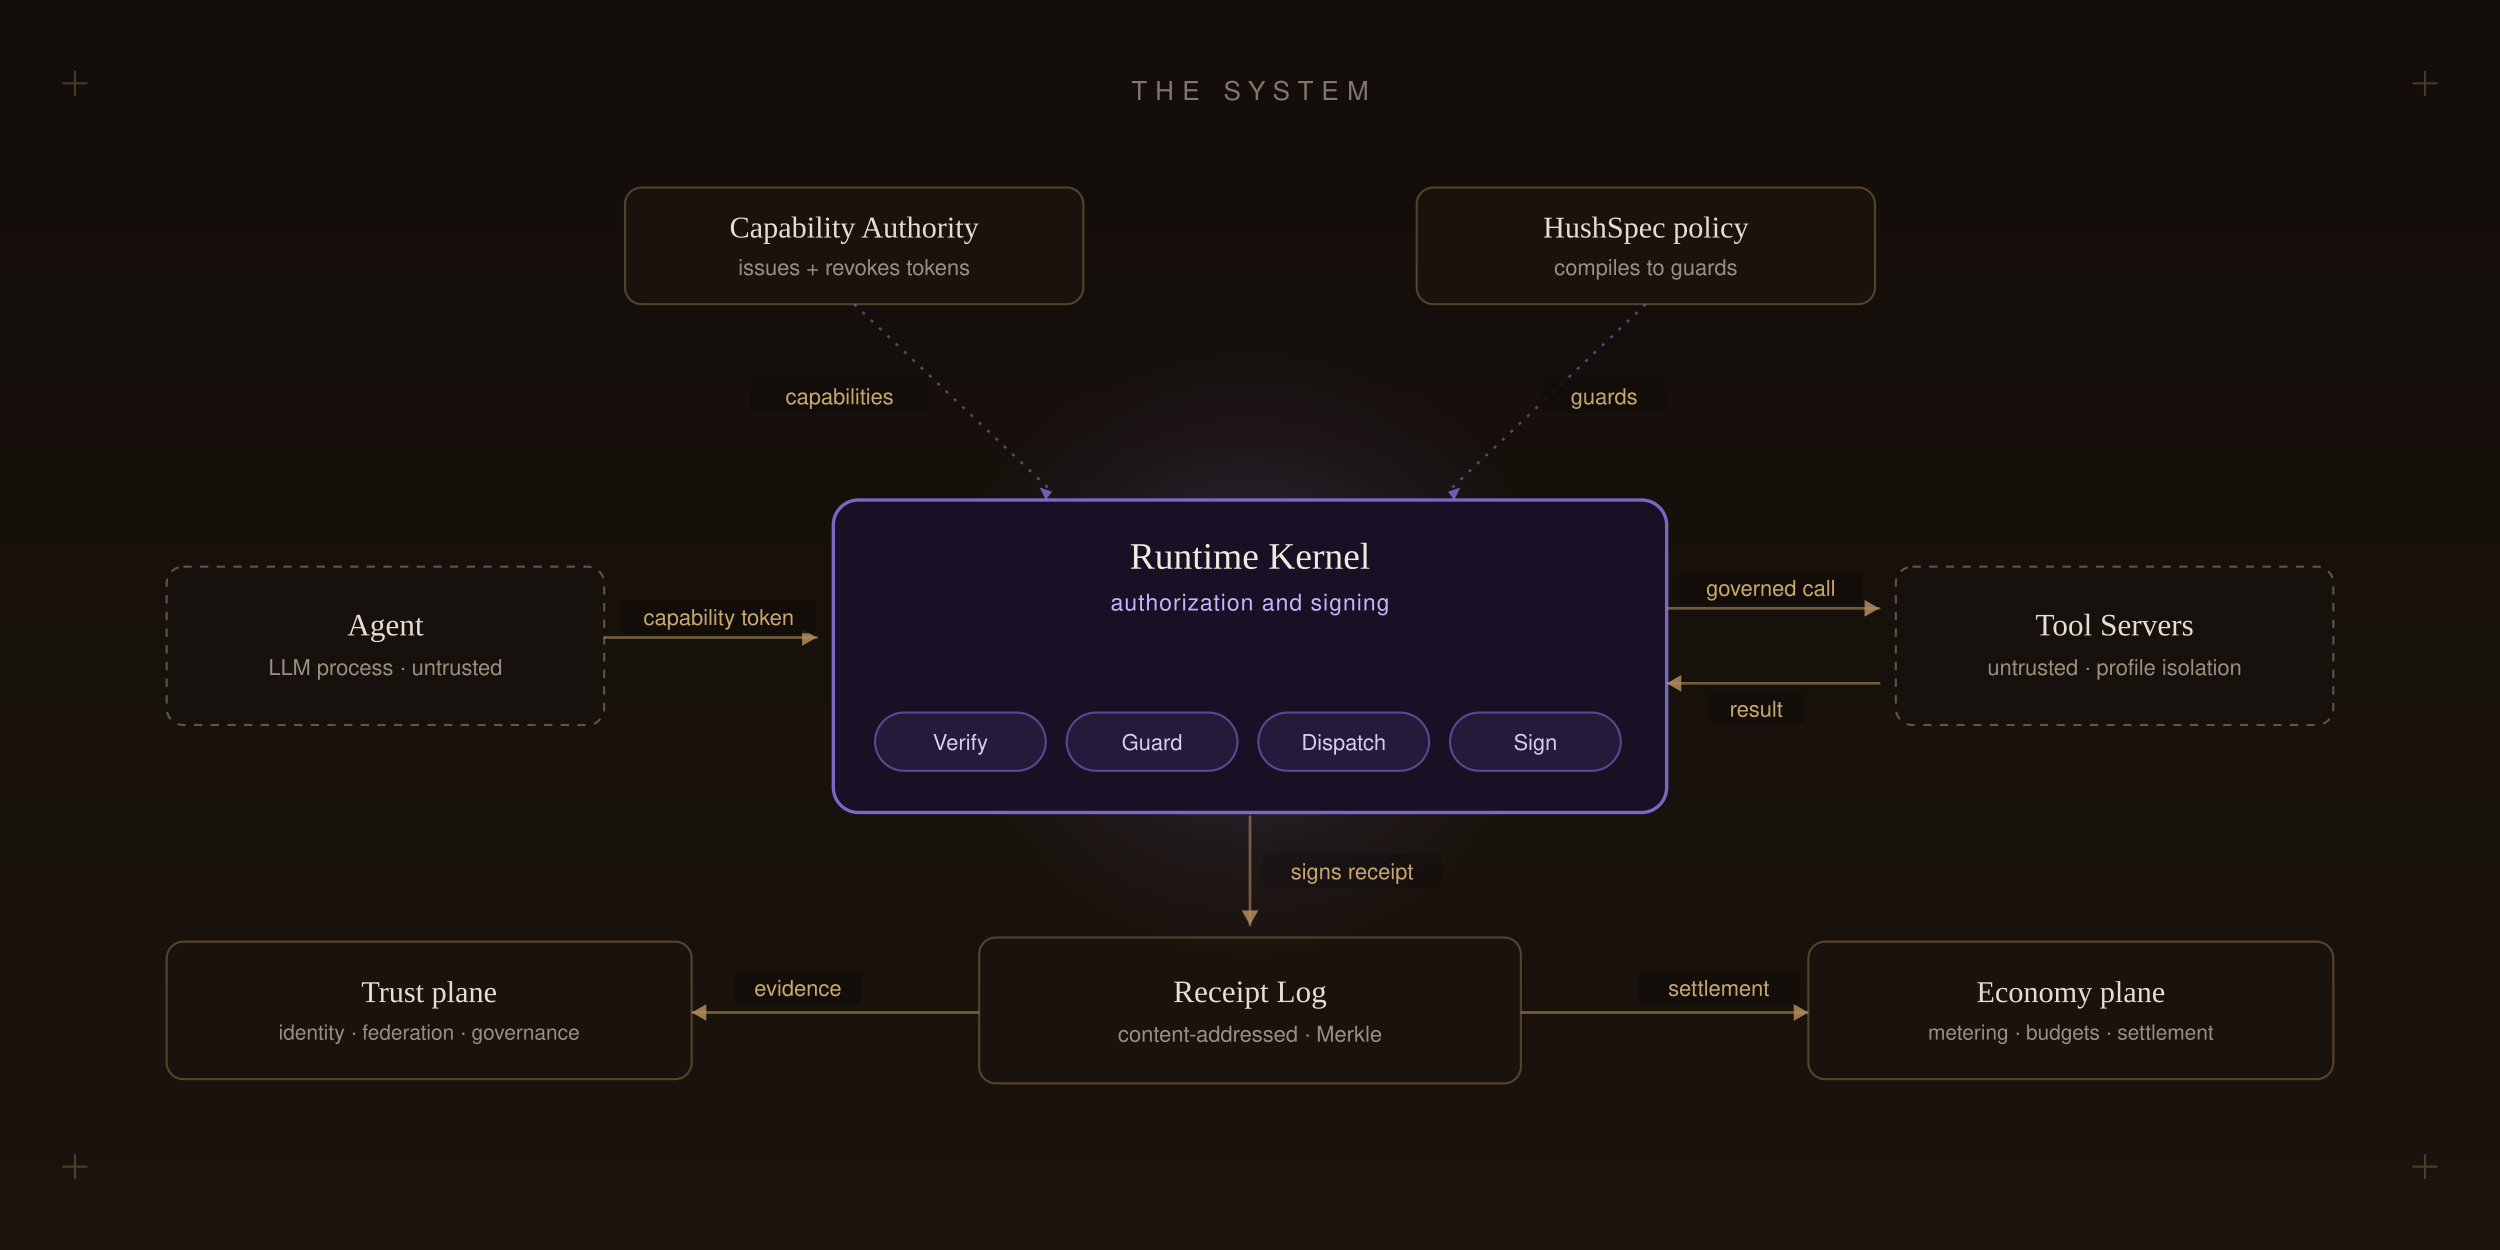
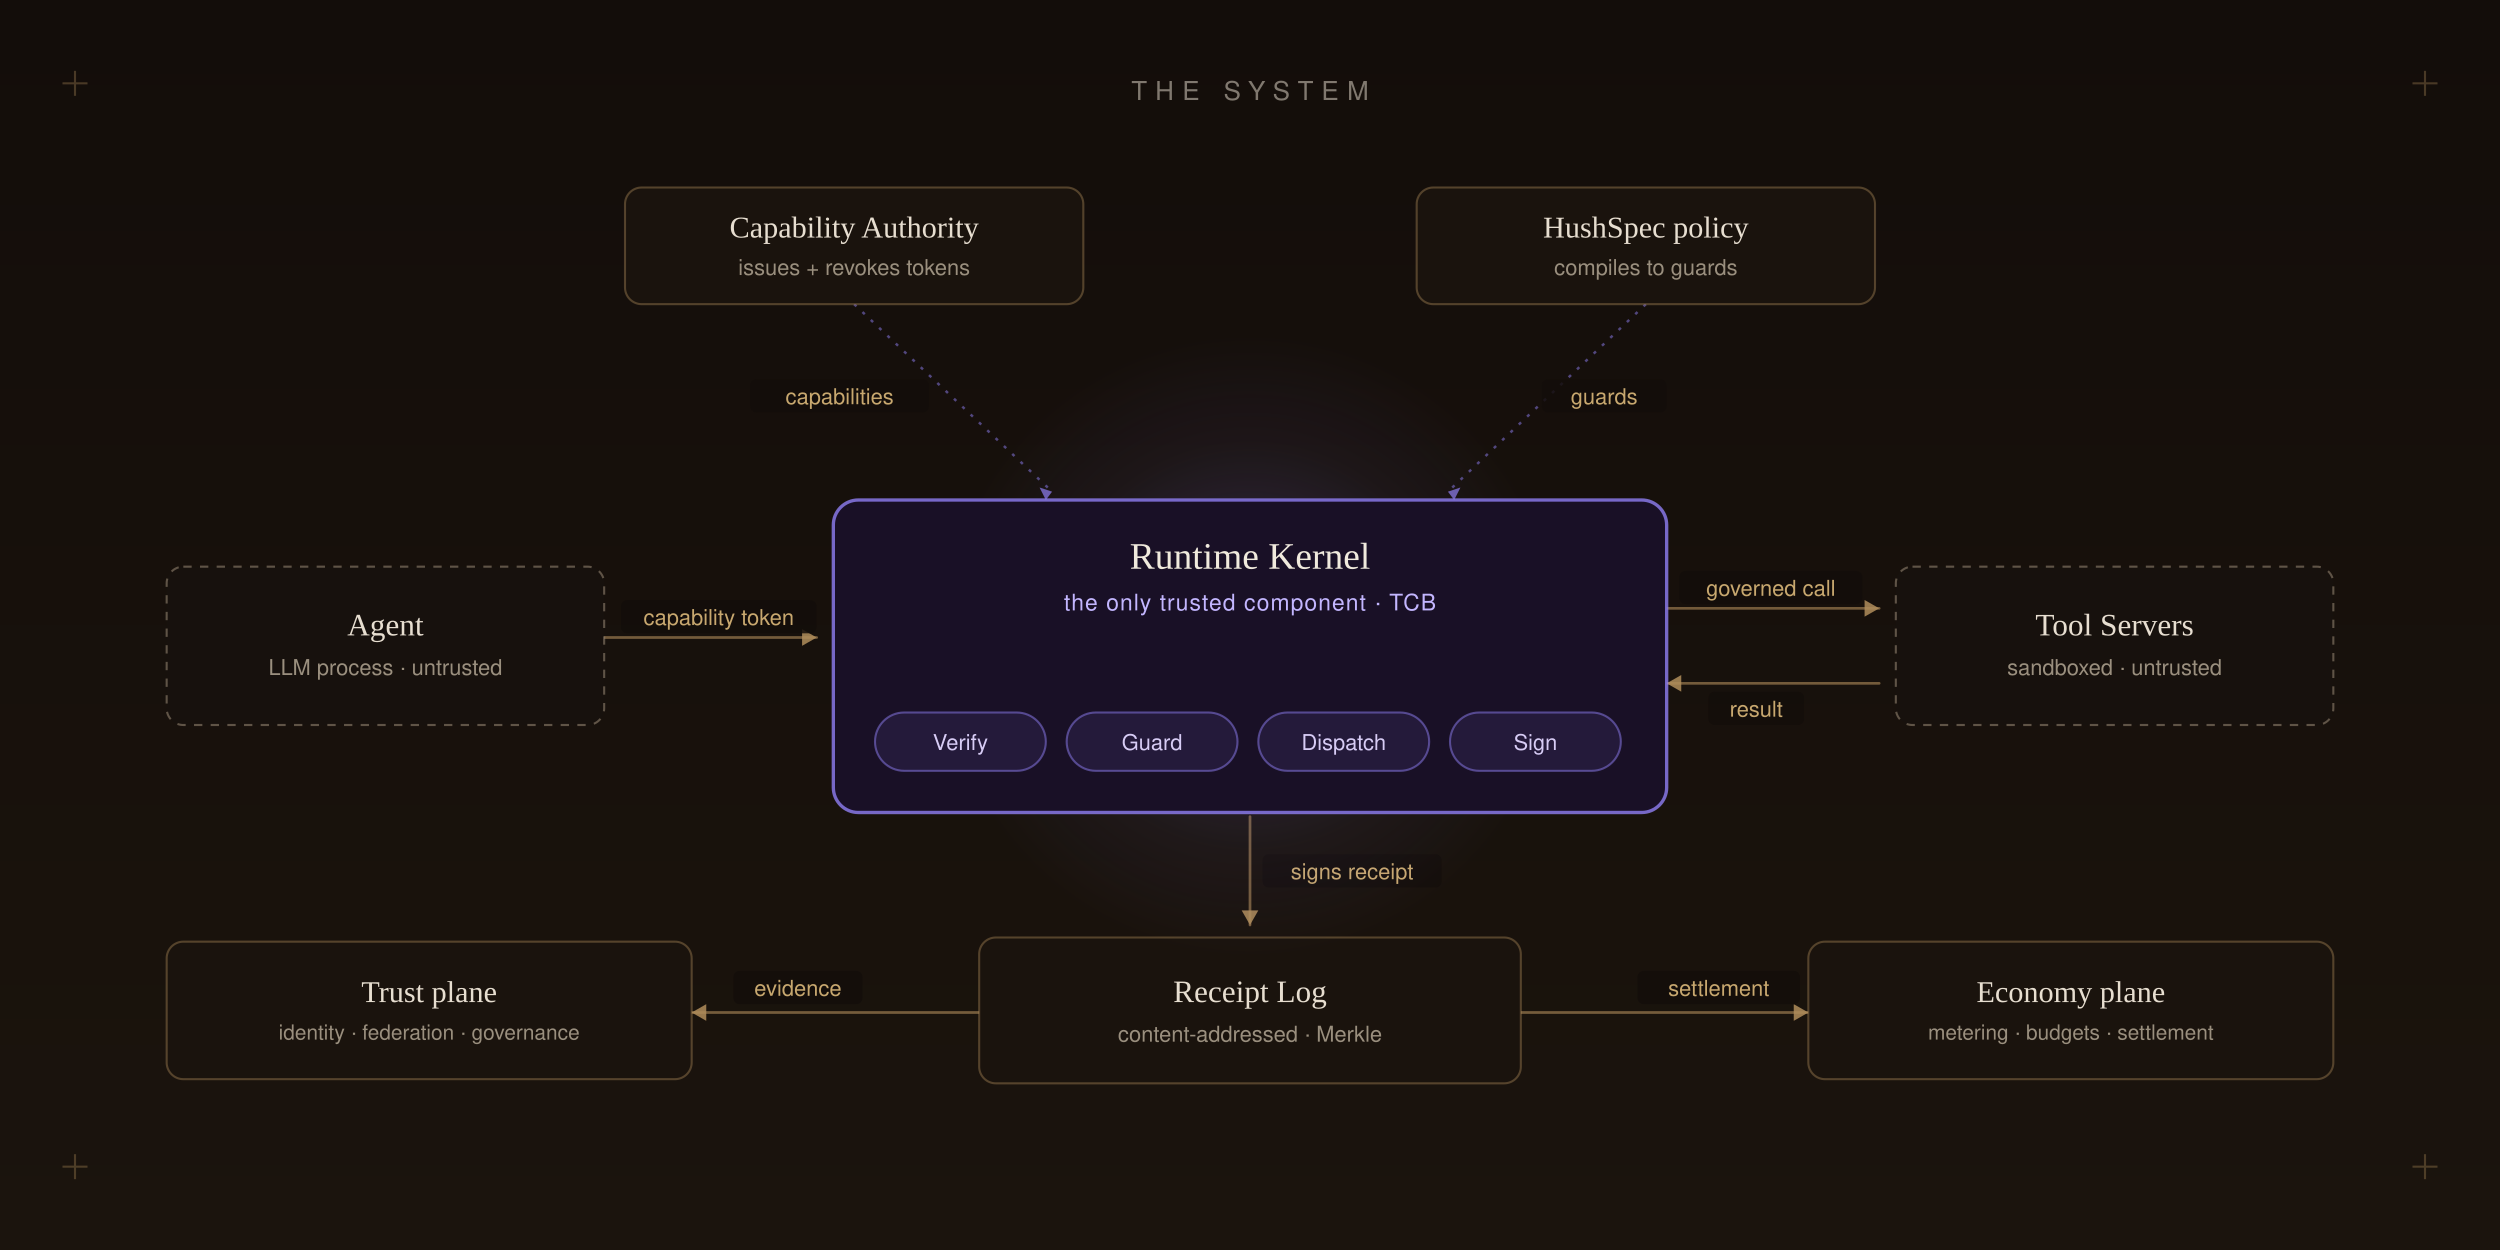
- <svg xmlns="http://www.w3.org/2000/svg" viewBox="0 0 1200 600" width="1200" height="600" role="img" aria-label="Chio system map: untrusted agents and tool servers around the kernel authorization and receipt path with authority services; host isolation depends on the selected runtime profile">
+ <svg xmlns="http://www.w3.org/2000/svg" viewBox="0 0 1200 600" width="1200" height="600" role="img" aria-label="Chio system map: an untrusted agent and untrusted tool servers around a single trusted Runtime Kernel that verifies, guards, dispatches, and signs; receipts feed the trust and economy planes">
  <defs>
    <linearGradient id="bg" x1="0" y1="0" x2="0" y2="1">
      <stop offset="0" stop-color="#130d0a" />
      <stop offset="1" stop-color="#1b140d" />
    </linearGradient>
    <radialGradient id="kglow" cx="50%" cy="50%" r="50%">
      <stop offset="0" stop-color="#8f7ff2" stop-opacity="0.28" />
      <stop offset="0.65" stop-color="#8f7ff2" stop-opacity="0.06" />
      <stop offset="1" stop-color="#8f7ff2" stop-opacity="0" />
    </radialGradient>
  </defs>
  <rect width="1200" height="600" fill="url(#bg)" />
  <g stroke="#b08d5b" stroke-opacity="0.35" stroke-width="1">
    <path d="M30 40 H42 M36 34 V46" />
    <path d="M1158 40 H1170 M1164 34 V46" />
    <path d="M30 560 H42 M36 554 V566" />
    <path d="M1158 560 H1170 M1164 554 V566" />
  </g>
  <text x="600" y="48" text-anchor="middle" font-family="-apple-system, 'Segoe UI', Helvetica, Arial, sans-serif" font-size="12.5" letter-spacing="4" fill="#d8cfc0" fill-opacity="0.55">THE SYSTEM</text>
  <g font-family="-apple-system, 'Segoe UI', Helvetica, Arial, sans-serif" font-size="10.5" fill="#c8a86f" text-anchor="middle">
    <g stroke="#8f7ff2" stroke-opacity="0.5" stroke-width="1.2" fill="none" stroke-dasharray="1.5 4">
      <path d="M410 146 L505 236" />
      <path d="M790 146 L695 236" />
    </g>
    <g fill="#8f7ff2" fill-opacity="0.7">
      <path d="M505 236 l-6 -2 l3 6 z" />
      <path d="M695 236 l6 -2 l-3 6 z" />
    </g>
    <rect x="360" y="182" width="86" height="16" rx="3" fill="#130d0a" fill-opacity="0.85" />
    <text x="403" y="194">capabilities</text>
    <rect x="740" y="182" width="60" height="16" rx="3" fill="#130d0a" fill-opacity="0.85" />
    <text x="770" y="194">guards</text>
    <g stroke="#b08d5b" stroke-opacity="0.6" stroke-width="1.3" fill="none" stroke-linecap="round">
      <path d="M290 306 H392" />
      <path d="M800 292 H902" />
      <path d="M902 328 H800" />
      <path d="M600 392 V444" />
      <path d="M470 486 H332" />
      <path d="M730 486 H868" />
    </g>
    <g fill="#b08d5b" fill-opacity="0.85">
      <path d="M392 306 l-7 -4 v8 z" />
      <path d="M902 292 l-7 -4 v8 z" />
      <path d="M800 328 l7 -4 v8 z" />
      <path d="M600 444 l-4 -7 h8 z" />
      <path d="M332 486 l7 -4 v8 z" />
      <path d="M868 486 l-7 -4 v8 z" />
    </g>
    <rect x="298" y="288" width="94" height="16" rx="3" fill="#130d0a" fill-opacity="0.85" />
    <text x="345" y="300">capability token</text>
    <rect x="806" y="274" width="88" height="16" rx="3" fill="#130d0a" fill-opacity="0.85" />
    <text x="850" y="286">governed call</text>
    <rect x="820" y="332" width="46" height="16" rx="3" fill="#130d0a" fill-opacity="0.85" />
    <text x="843" y="344">result</text>
    <rect x="606" y="410" width="86" height="16" rx="3" fill="#130d0a" fill-opacity="0.85" />
    <text x="649" y="422">signs receipt</text>
    <rect x="352" y="466" width="62" height="16" rx="3" fill="#130d0a" fill-opacity="0.85" />
    <text x="383" y="478">evidence</text>
    <rect x="786" y="466" width="78" height="16" rx="3" fill="#130d0a" fill-opacity="0.85" />
    <text x="825" y="478">settlement</text>
  </g>
  <g>
    <rect x="300" y="90" width="220" height="56" rx="8" fill="#1a130d" stroke="#b08d5b" stroke-opacity="0.4" />
    <text x="410" y="114" text-anchor="middle" font-family="Georgia, 'Times New Roman', serif" font-size="14.5" fill="#e7ded0">Capability Authority</text>
    <text x="410" y="132" text-anchor="middle" font-family="-apple-system, 'Segoe UI', Helvetica, Arial, sans-serif" font-size="10.5" fill="#9a8f7e">issues + revokes tokens</text>
    <rect x="680" y="90" width="220" height="56" rx="8" fill="#1a130d" stroke="#b08d5b" stroke-opacity="0.4" />
    <text x="790" y="114" text-anchor="middle" font-family="Georgia, 'Times New Roman', serif" font-size="14.5" fill="#e7ded0">HushSpec policy</text>
    <text x="790" y="132" text-anchor="middle" font-family="-apple-system, 'Segoe UI', Helvetica, Arial, sans-serif" font-size="10.5" fill="#9a8f7e">compiles to guards</text>
    <rect x="80" y="272" width="210" height="76" rx="8" fill="#17110d" stroke="#9a8b76" stroke-opacity="0.55" stroke-dasharray="4 4" />
    <text x="185" y="305" text-anchor="middle" font-family="Georgia, 'Times New Roman', serif" font-size="15" fill="#e7ded0">Agent</text>
    <text x="185" y="324" text-anchor="middle" font-family="-apple-system, 'Segoe UI', Helvetica, Arial, sans-serif" font-size="10.5" fill="#9a8f7e">LLM process · untrusted</text>
    <rect x="910" y="272" width="210" height="76" rx="8" fill="#17110d" stroke="#9a8b76" stroke-opacity="0.55" stroke-dasharray="4 4" />
    <text x="1015" y="305" text-anchor="middle" font-family="Georgia, 'Times New Roman', serif" font-size="15" fill="#e7ded0">Tool Servers</text>
-     <text x="1015" y="324" text-anchor="middle" font-family="-apple-system, 'Segoe UI', Helvetica, Arial, sans-serif" font-size="10.5" fill="#9a8f7e">untrusted · profile isolation</text>
+     <text x="1015" y="324" text-anchor="middle" font-family="-apple-system, 'Segoe UI', Helvetica, Arial, sans-serif" font-size="10.5" fill="#9a8f7e">sandboxed · untrusted</text>
    <rect x="470" y="450" width="260" height="70" rx="8" fill="#1a130d" stroke="#b08d5b" stroke-opacity="0.4" />
    <text x="600" y="481" text-anchor="middle" font-family="Georgia, 'Times New Roman', serif" font-size="15" fill="#e7ded0">Receipt Log</text>
    <text x="600" y="500" text-anchor="middle" font-family="-apple-system, 'Segoe UI', Helvetica, Arial, sans-serif" font-size="10.5" fill="#9a8f7e">content-addressed · Merkle</text>
    <rect x="80" y="452" width="252" height="66" rx="8" fill="#1a130d" stroke="#b08d5b" stroke-opacity="0.4" />
    <text x="206" y="481" text-anchor="middle" font-family="Georgia, 'Times New Roman', serif" font-size="14.5" fill="#e7ded0">Trust plane</text>
    <text x="206" y="499" text-anchor="middle" font-family="-apple-system, 'Segoe UI', Helvetica, Arial, sans-serif" font-size="10" fill="#9a8f7e">identity · federation · governance</text>
    <rect x="868" y="452" width="252" height="66" rx="8" fill="#1a130d" stroke="#b08d5b" stroke-opacity="0.4" />
    <text x="994" y="481" text-anchor="middle" font-family="Georgia, 'Times New Roman', serif" font-size="14.5" fill="#e7ded0">Economy plane</text>
    <text x="994" y="499" text-anchor="middle" font-family="-apple-system, 'Segoe UI', Helvetica, Arial, sans-serif" font-size="10" fill="#9a8f7e">metering · budgets · settlement</text>
  </g>
  <circle cx="600" cy="310" r="150" fill="url(#kglow)" />
  <rect x="400" y="240" width="400" height="150" rx="12" fill="#191026" stroke="#8f7ff2" stroke-opacity="0.8" stroke-width="1.6" />
  <text x="600" y="273" text-anchor="middle" font-family="Georgia, 'Times New Roman', serif" font-size="18" fill="#f0eadd">Runtime Kernel</text>
-   <text x="600" y="293" text-anchor="middle" font-family="-apple-system, 'Segoe UI', Helvetica, Arial, sans-serif" font-size="11" letter-spacing="0.5" fill="#c3b6ff">authorization and signing</text>
+   <text x="600" y="293" text-anchor="middle" font-family="-apple-system, 'Segoe UI', Helvetica, Arial, sans-serif" font-size="11" letter-spacing="0.5" fill="#c3b6ff">the only trusted component · TCB</text>
  <g font-family="-apple-system, 'Segoe UI', Helvetica, Arial, sans-serif" font-size="10.5" fill="#d7ccf5" text-anchor="middle">
    <rect x="420" y="342" width="82" height="28" rx="14" fill="#241a3a" stroke="#8f7ff2" stroke-opacity="0.5" />
    <text x="461" y="360">Verify</text>
    <rect x="512" y="342" width="82" height="28" rx="14" fill="#241a3a" stroke="#8f7ff2" stroke-opacity="0.5" />
    <text x="553" y="360">Guard</text>
    <rect x="604" y="342" width="82" height="28" rx="14" fill="#241a3a" stroke="#8f7ff2" stroke-opacity="0.5" />
    <text x="645" y="360">Dispatch</text>
    <rect x="696" y="342" width="82" height="28" rx="14" fill="#241a3a" stroke="#8f7ff2" stroke-opacity="0.5" />
    <text x="737" y="360">Sign</text>
  </g>
</svg>
